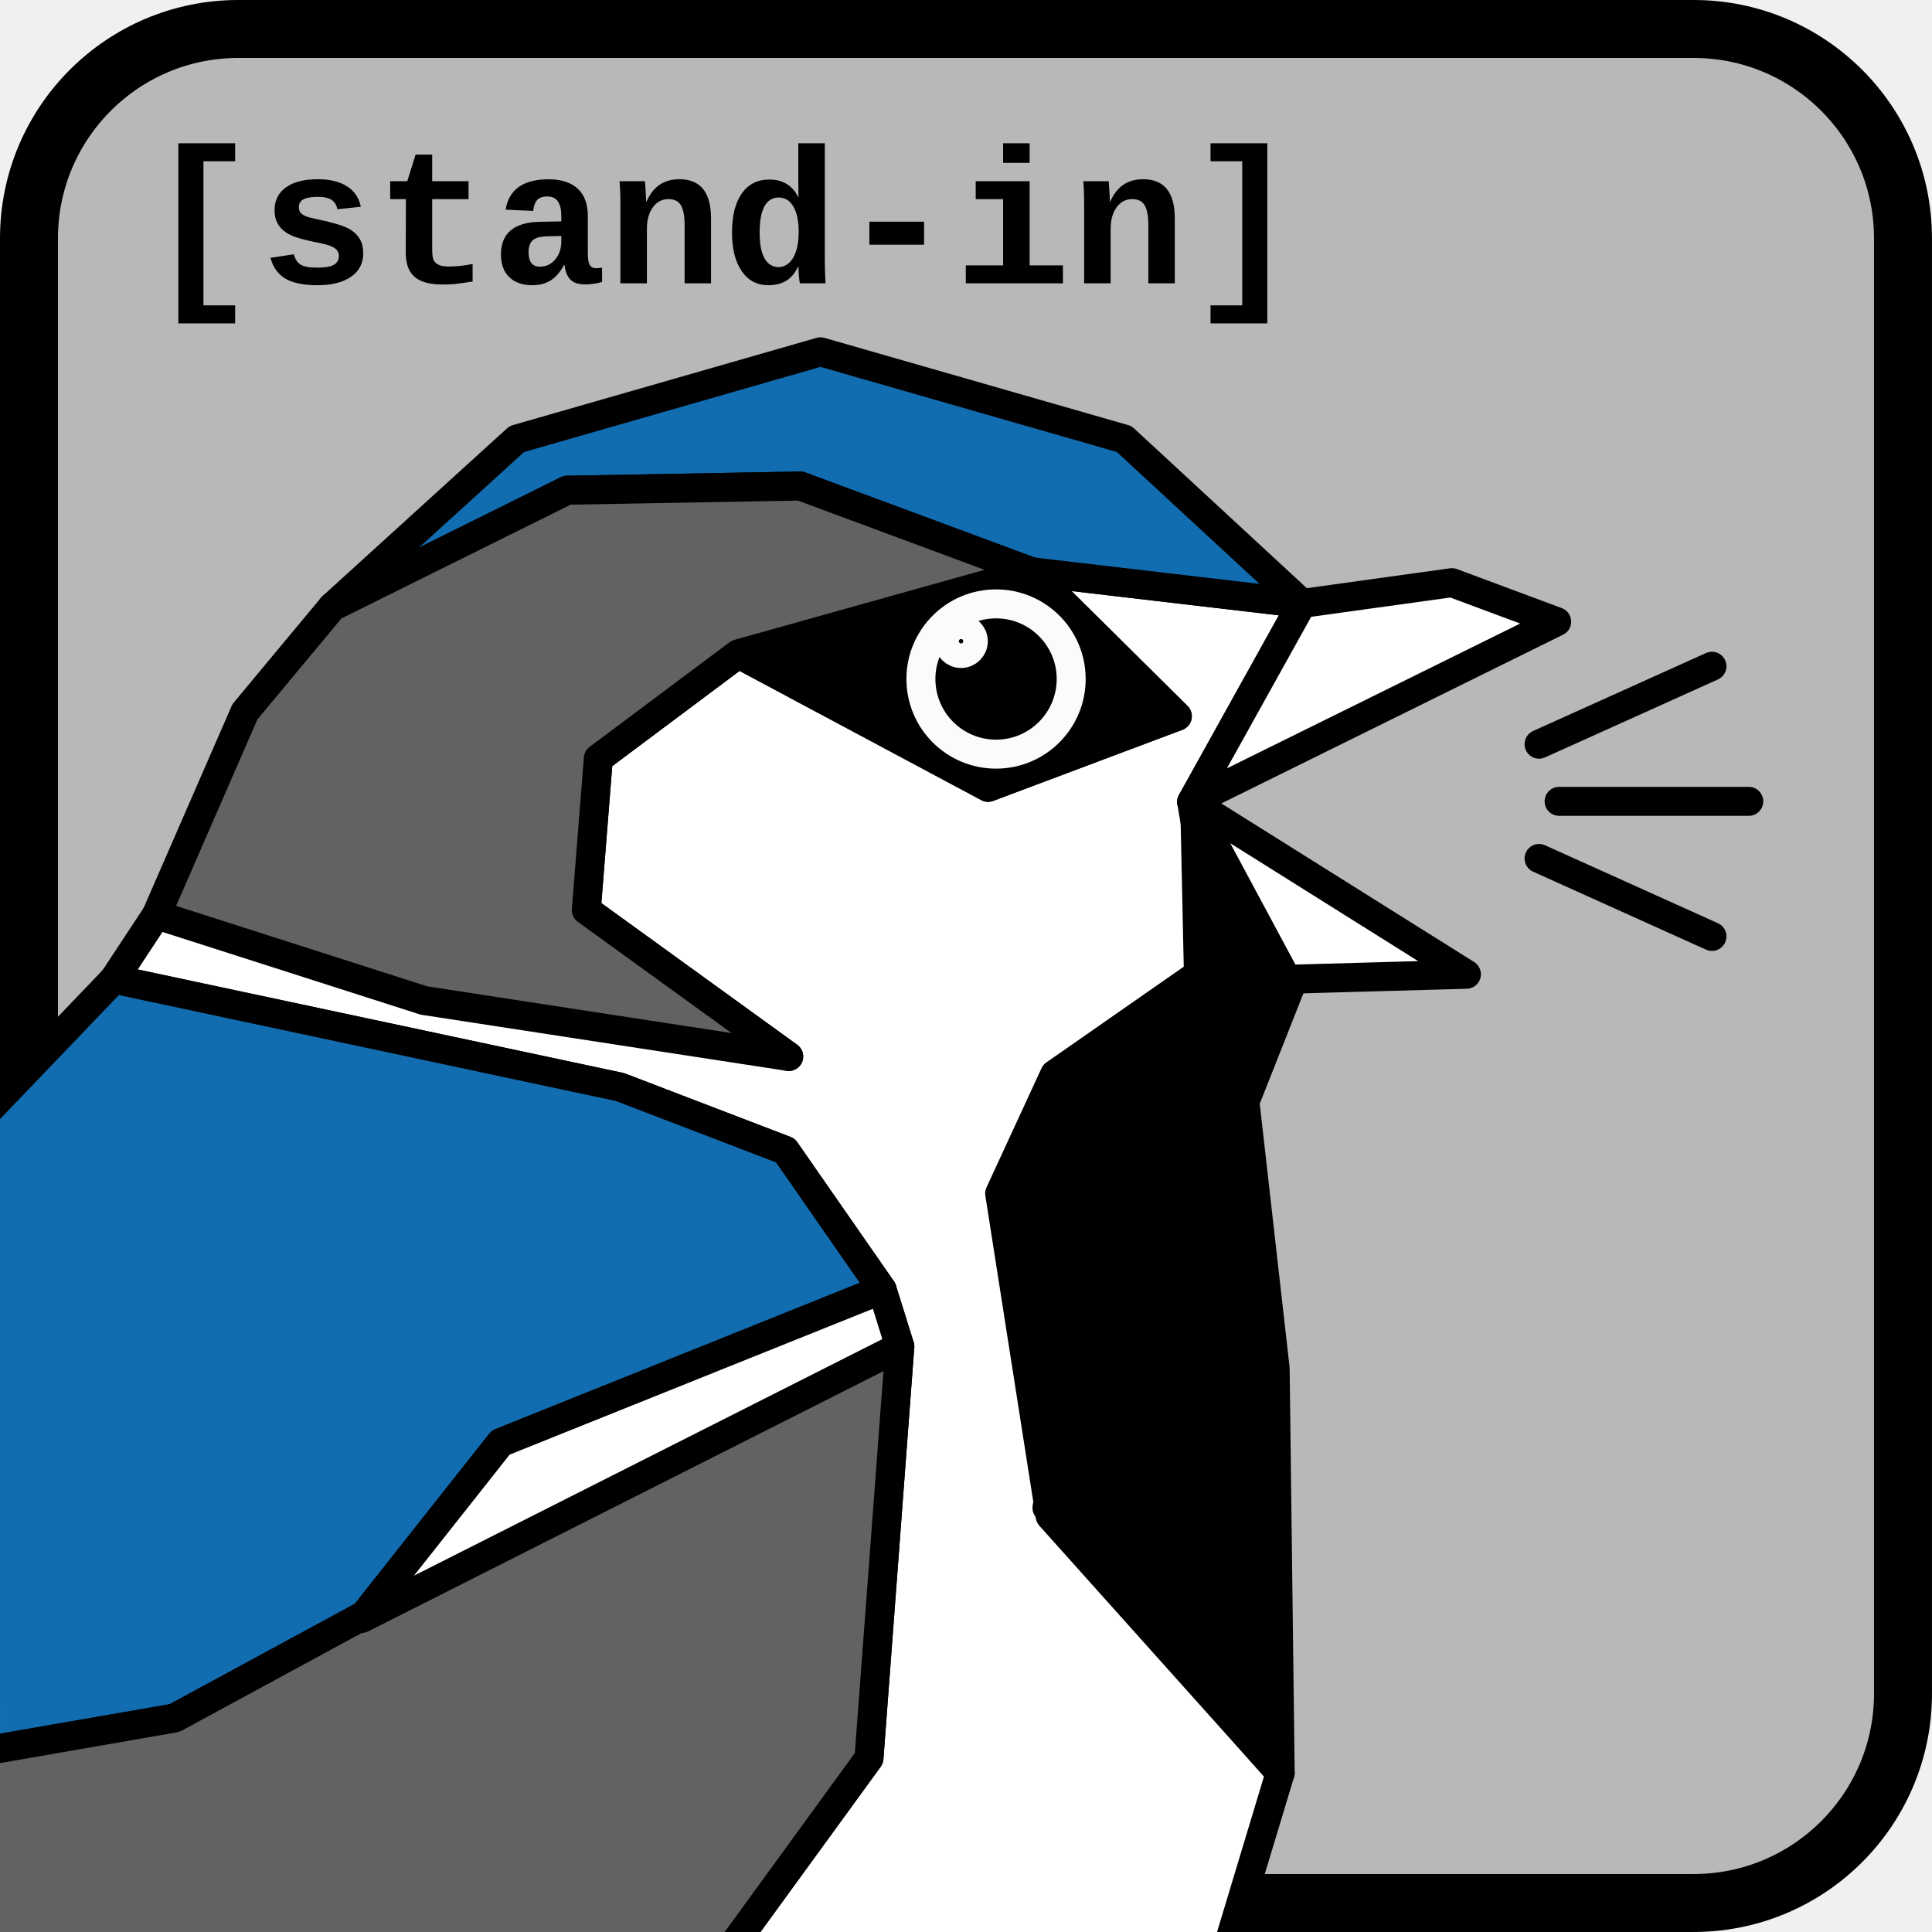
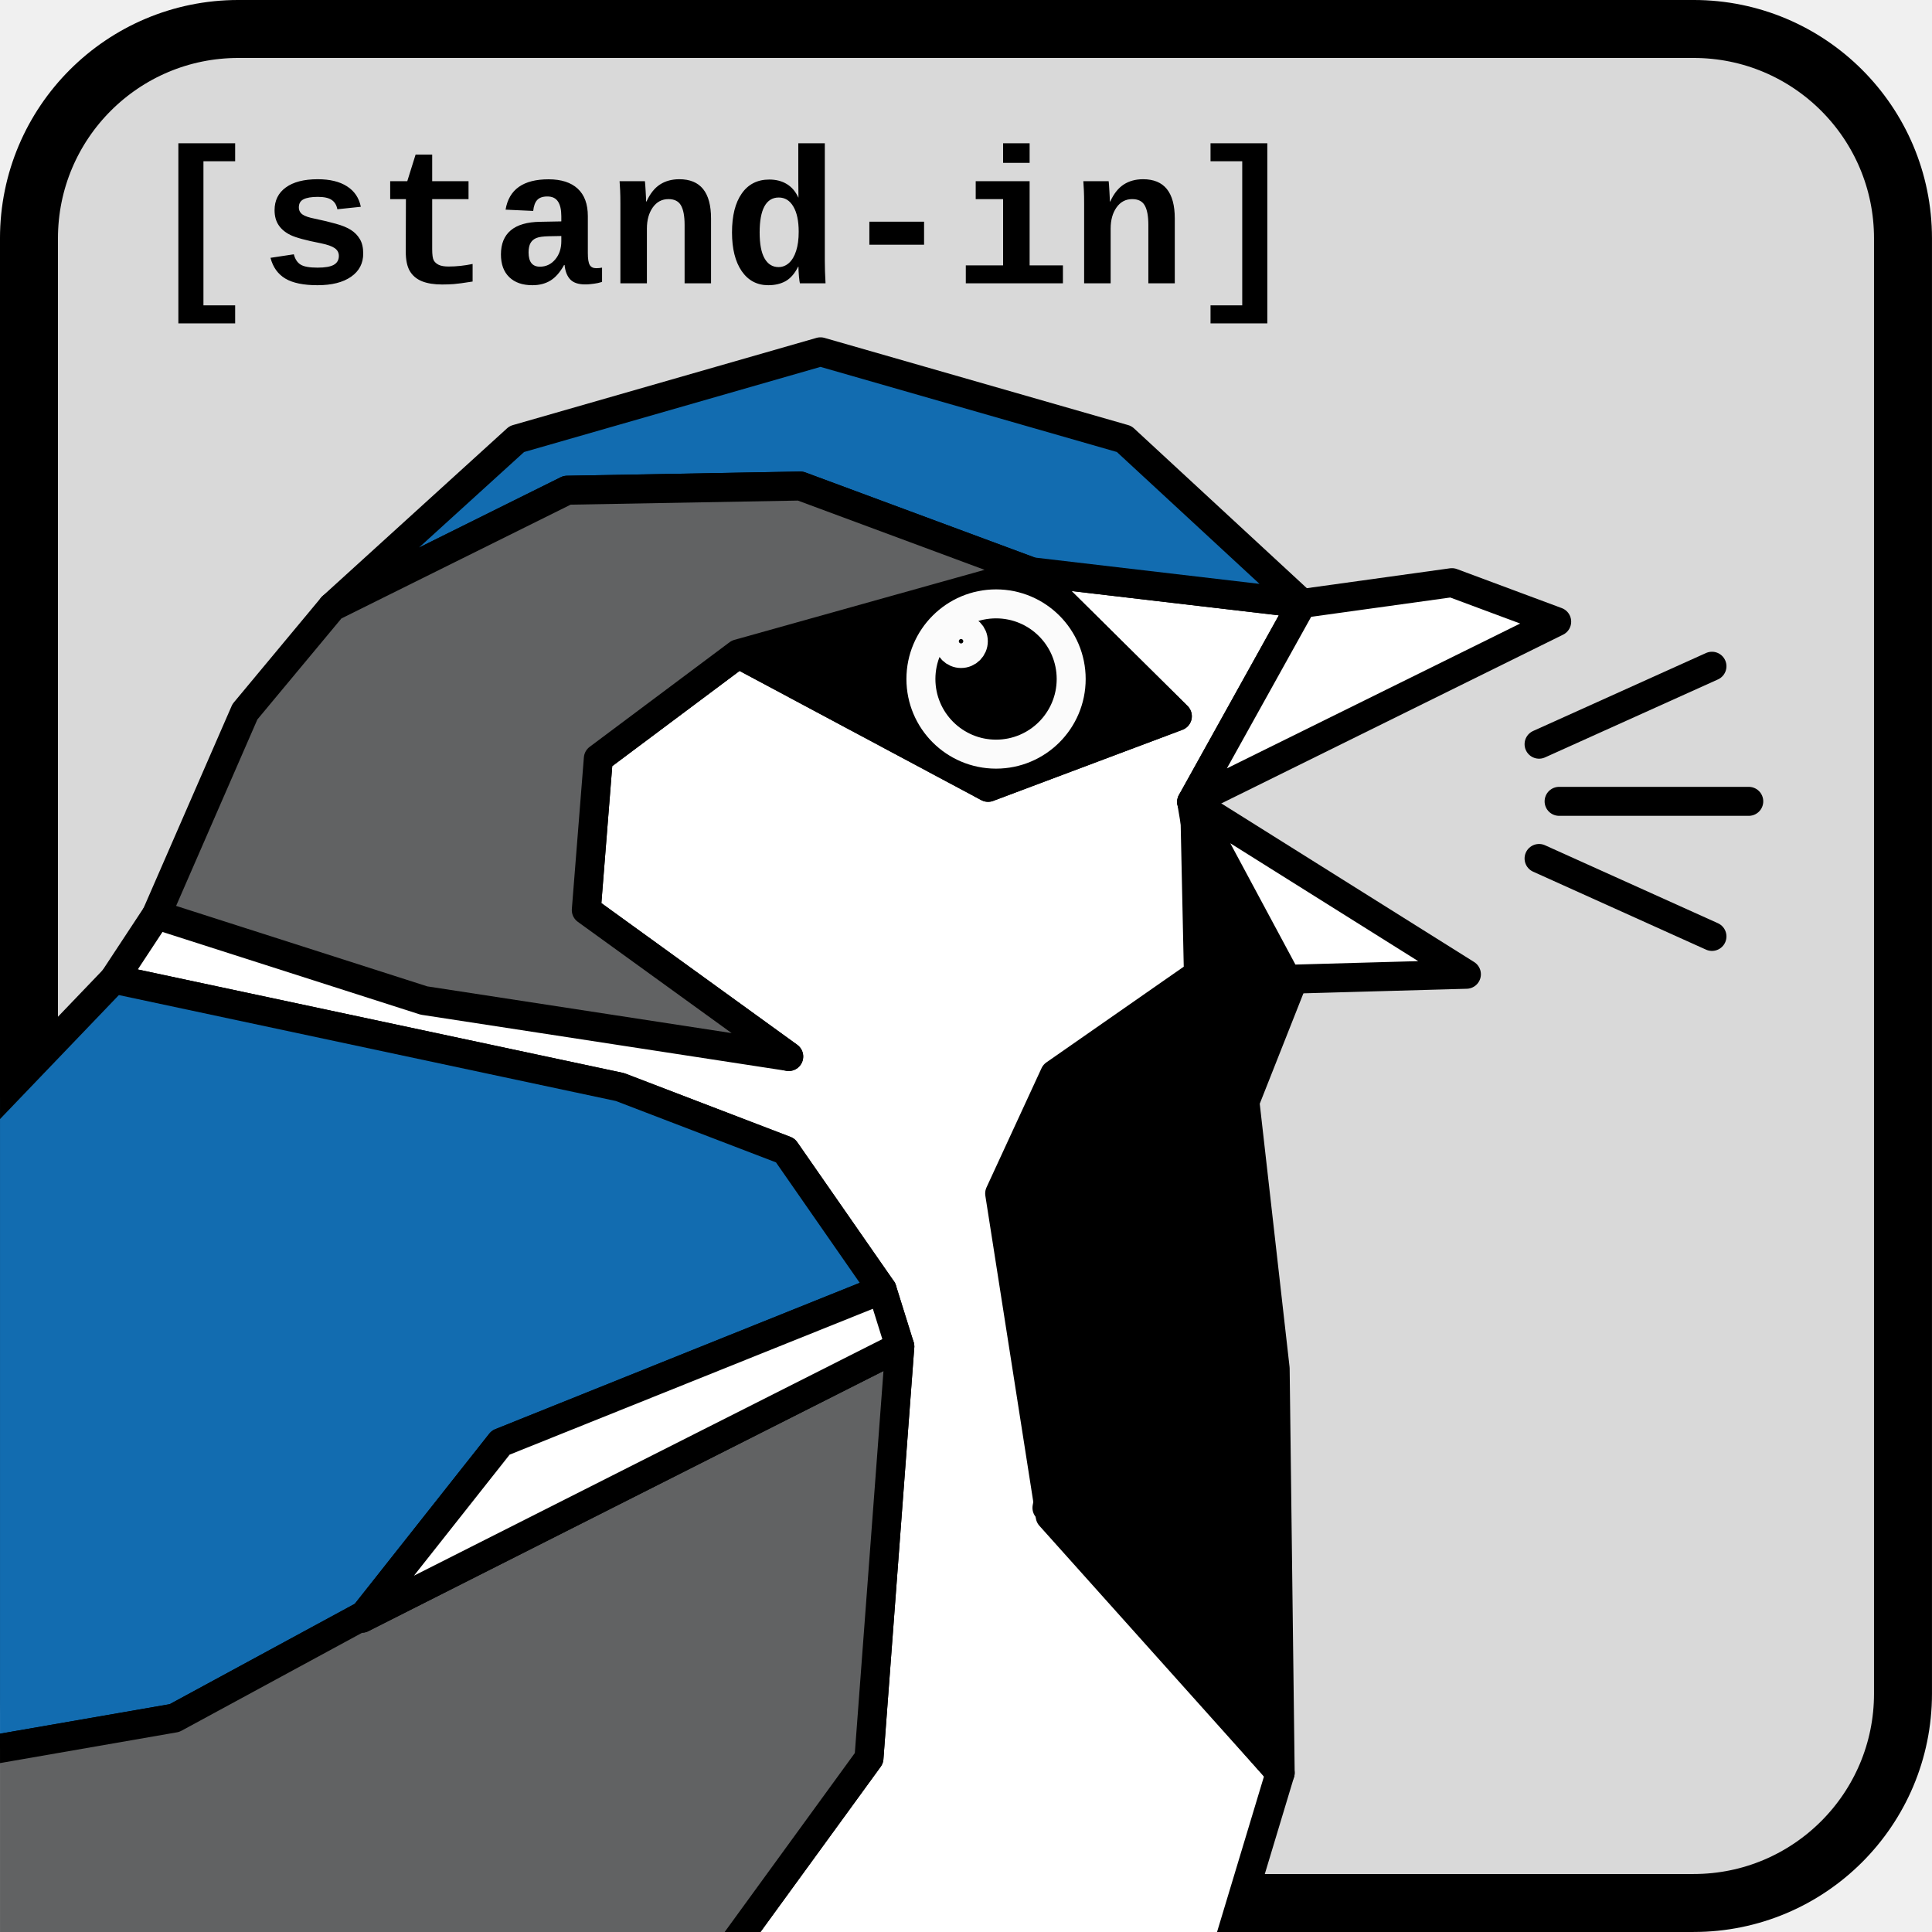
<svg xmlns="http://www.w3.org/2000/svg" width="100.001mm" height="100.001mm" viewBox="0 0 100.001 100.001" version="1.1" id="svg1" xml:space="preserve">
  <defs id="defs1">
    <rect x="36" y="21" width="295" height="42" id="rect3" />
    <linearGradient id="swatch155">
      <stop style="stop-color:#000000;stop-opacity:1;" offset="0" id="stop155" />
    </linearGradient>
    <clipPath clipPathUnits="userSpaceOnUse" id="clipPath1">
      <path id="path1" style="display:inline;fill:none;stroke-width:0;stroke-linecap:round;stroke-linejoin:round" d="M 11.172,0 H 88.828 C 95.017,0 100,4.983 100,11.172 V 88.828 C 100,95.017 88.828,100 88.828,100 H 0 V 11.172 C 0,4.983 4.983,0 11.172,0 Z" />
    </clipPath>
    <clipPath clipPathUnits="userSpaceOnUse" id="clipPath2">
      <path id="path2" style="display:inline;fill:none;stroke-width:0;stroke-linecap:round;stroke-linejoin:round" d="M 11.172,0 H 88.828 C 95.017,0 100,4.983 100,11.172 V 88.828 C 100,95.017 88.828,100 88.828,100 H 0 V 11.172 C 0,4.983 4.983,0 11.172,0 Z" />
    </clipPath>
    <clipPath clipPathUnits="userSpaceOnUse" id="clipPath3">
      <path id="path3" style="display:inline;fill:none;stroke-width:0;stroke-linecap:round;stroke-linejoin:round" d="M 11.172,0 H 88.828 C 95.017,0 100,4.983 100,11.172 V 88.828 C 100,95.017 88.828,100 88.828,100 H 0 V 11.172 C 0,4.983 4.983,0 11.172,0 Z" />
    </clipPath>
    <clipPath clipPathUnits="userSpaceOnUse" id="clipPath4">
      <path id="path4" style="display:inline;fill:none;stroke-width:0;stroke-linecap:round;stroke-linejoin:round" d="M 11.172,0 H 88.828 C 95.017,0 100,4.983 100,11.172 V 88.828 C 100,95.017 88.828,100 88.828,100 H 0 V 11.172 C 0,4.983 4.983,0 11.172,0 Z" />
    </clipPath>
    <clipPath clipPathUnits="userSpaceOnUse" id="clipPath5">
      <path id="path5" style="display:inline;fill:none;stroke-width:0;stroke-linecap:round;stroke-linejoin:round" d="M 11.172,0 H 88.828 C 95.017,0 100,4.983 100,11.172 V 88.828 C 100,95.017 88.828,100 88.828,100 H 0 V 11.172 C 0,4.983 4.983,0 11.172,0 Z" />
    </clipPath>
    <clipPath clipPathUnits="userSpaceOnUse" id="clipPath6">
      <path id="path6" style="display:inline;fill:none;stroke-width:0;stroke-linecap:round;stroke-linejoin:round" d="M 11.172,0 H 88.828 C 95.017,0 100,4.983 100,11.172 V 88.828 C 100,95.017 88.828,100 88.828,100 H 0 V 11.172 C 0,4.983 4.983,0 11.172,0 Z" />
    </clipPath>
    <clipPath clipPathUnits="userSpaceOnUse" id="clipPath7">
      <path id="path7" style="display:inline;fill:none;stroke-width:0;stroke-linecap:round;stroke-linejoin:round" d="M 11.172,0 H 88.828 C 95.017,0 100,4.983 100,11.172 V 88.828 C 100,95.017 88.828,100 88.828,100 H 0 V 11.172 C 0,4.983 4.983,0 11.172,0 Z" />
    </clipPath>
    <clipPath clipPathUnits="userSpaceOnUse" id="clipPath8">
      <path id="path8" style="display:inline;fill:none;stroke-width:0;stroke-linecap:round;stroke-linejoin:round" d="M 11.172,0 H 88.828 C 95.017,0 100,4.983 100,11.172 V 88.828 C 100,95.017 88.828,100 88.828,100 H 0 V 11.172 C 0,4.983 4.983,0 11.172,0 Z" />
    </clipPath>
    <clipPath clipPathUnits="userSpaceOnUse" id="clipPath9">
      <path id="path9" style="display:inline;fill:none;stroke-width:0;stroke-linecap:round;stroke-linejoin:round" d="M 11.172,0 H 88.828 C 95.017,0 100,4.983 100,11.172 V 88.828 C 100,95.017 88.828,100 88.828,100 H 0 V 11.172 C 0,4.983 4.983,0 11.172,0 Z" />
    </clipPath>
    <clipPath clipPathUnits="userSpaceOnUse" id="clipPath10">
      <path id="path10" style="display:inline;fill:none;stroke-width:0;stroke-linecap:round;stroke-linejoin:round" d="M 11.172,0 H 88.828 C 95.017,0 100,4.983 100,11.172 V 88.828 C 100,95.017 88.828,100 88.828,100 H 0 V 11.172 C 0,4.983 4.983,0 11.172,0 Z" />
    </clipPath>
    <clipPath clipPathUnits="userSpaceOnUse" id="clipPath11">
      <path id="path11" style="display:inline;fill:none;stroke-width:0;stroke-linecap:round;stroke-linejoin:round" d="M 11.172,0 H 88.828 C 95.017,0 100,4.983 100,11.172 V 88.828 C 100,95.017 88.828,100 88.828,100 H 0 V 11.172 C 0,4.983 4.983,0 11.172,0 Z" />
    </clipPath>
    <clipPath clipPathUnits="userSpaceOnUse" id="clipPath12">
      <path id="path12" style="display:inline;fill:none;stroke-width:0;stroke-linecap:round;stroke-linejoin:round" d="M 11.172,0 H 88.828 C 95.017,0 100,4.983 100,11.172 V 88.828 C 100,95.017 88.828,100 88.828,100 H 0 V 11.172 C 0,4.983 4.983,0 11.172,0 Z" />
    </clipPath>
    <clipPath clipPathUnits="userSpaceOnUse" id="clipPath13">
      <path id="path13" style="display:inline;fill:none;stroke-width:0;stroke-linecap:round;stroke-linejoin:round" d="M 11.172,0 H 88.828 C 95.017,0 100,4.983 100,11.172 V 88.828 C 100,95.017 88.828,100 88.828,100 H 0 V 11.172 C 0,4.983 4.983,0 11.172,0 Z" />
    </clipPath>
    <clipPath clipPathUnits="userSpaceOnUse" id="clipPath14">
      <path id="path14" style="display:inline;fill:none;stroke-width:0;stroke-linecap:round;stroke-linejoin:round" d="M 11.172,0 H 88.828 C 95.017,0 100,4.983 100,11.172 V 88.828 C 100,95.017 88.828,100 88.828,100 H 0 V 11.172 C 0,4.983 4.983,0 11.172,0 Z" />
    </clipPath>
    <clipPath clipPathUnits="userSpaceOnUse" id="clipPath15">
      <path id="path15" style="display:inline;fill:none;stroke-width:0;stroke-linecap:round;stroke-linejoin:round" d="M 11.172,0 H 88.828 C 95.017,0 100,4.983 100,11.172 V 88.828 C 100,95.017 88.828,100 88.828,100 H 0 V 11.172 C 0,4.983 4.983,0 11.172,0 Z" />
    </clipPath>
    <clipPath clipPathUnits="userSpaceOnUse" id="clipPath16">
      <path id="path16" style="display:inline;fill:none;stroke-width:0;stroke-linecap:round;stroke-linejoin:round" d="M 11.172,0 H 88.828 C 95.017,0 100,4.983 100,11.172 V 88.828 C 100,95.017 88.828,100 88.828,100 H 0 V 11.172 C 0,4.983 4.983,0 11.172,0 Z" />
    </clipPath>
    <clipPath clipPathUnits="userSpaceOnUse" id="clipPath17">
      <path id="path17" style="display:inline;fill:none;stroke-width:0;stroke-linecap:round;stroke-linejoin:round" d="M 11.172,0 H 88.828 C 95.017,0 100,4.983 100,11.172 V 88.828 C 100,95.017 88.828,100 88.828,100 H 0 V 11.172 C 0,4.983 4.983,0 11.172,0 Z" />
    </clipPath>
    <clipPath clipPathUnits="userSpaceOnUse" id="clipPath18">
      <path id="path18" style="display:inline;fill:none;stroke-width:0;stroke-linecap:round;stroke-linejoin:round" d="M 11.172,0 H 88.828 C 95.017,0 100,4.983 100,11.172 V 88.828 C 100,95.017 88.828,100 88.828,100 H 0 V 11.172 C 0,4.983 4.983,0 11.172,0 Z" />
    </clipPath>
    <clipPath clipPathUnits="userSpaceOnUse" id="clipPath19">
      <path id="path19" style="display:inline;fill:none;stroke-width:0;stroke-linecap:round;stroke-linejoin:round" d="M 11.172,0 H 88.828 C 95.017,0 100,4.983 100,11.172 V 88.828 C 100,95.017 88.828,100 88.828,100 H 0 V 11.172 C 0,4.983 4.983,0 11.172,0 Z" />
    </clipPath>
    <clipPath clipPathUnits="userSpaceOnUse" id="clipPath20">
      <path id="path20" style="display:inline;fill:none;stroke-width:0;stroke-linecap:round;stroke-linejoin:round" d="M 11.172,0 H 88.828 C 95.017,0 100,4.983 100,11.172 V 88.828 C 100,95.017 88.828,100 88.828,100 H 0 V 11.172 C 0,4.983 4.983,0 11.172,0 Z" />
    </clipPath>
    <clipPath clipPathUnits="userSpaceOnUse" id="clipPath21">
      <path id="path21" style="display:inline;fill:none;stroke-width:0;stroke-linecap:round;stroke-linejoin:round" d="M 11.172,0 H 88.828 C 95.017,0 100,4.983 100,11.172 V 88.828 C 100,95.017 88.828,100 88.828,100 H 0 V 11.172 C 0,4.983 4.983,0 11.172,0 Z" />
    </clipPath>
    <clipPath clipPathUnits="userSpaceOnUse" id="clipPath22">
      <path id="path22" style="display:inline;fill:none;stroke-width:0;stroke-linecap:round;stroke-linejoin:round" d="M 11.172,0 H 88.828 C 95.017,0 100,4.983 100,11.172 V 88.828 C 100,95.017 88.828,100 88.828,100 H 0 V 11.172 C 0,4.983 4.983,0 11.172,0 Z" />
    </clipPath>
    <clipPath clipPathUnits="userSpaceOnUse" id="clipPath23">
      <path id="path23" style="display:inline;fill:none;stroke-width:0;stroke-linecap:round;stroke-linejoin:round" d="M 11.172,0 H 88.828 C 95.017,0 100,4.983 100,11.172 V 88.828 C 100,95.017 88.828,100 88.828,100 H 0 V 11.172 C 0,4.983 4.983,0 11.172,0 Z" />
    </clipPath>
    <clipPath clipPathUnits="userSpaceOnUse" id="clipPath26">
      <path id="path26" style="display:inline;fill:none;stroke-width:0;stroke-linecap:round;stroke-linejoin:round" d="M 11.172,0 H 88.828 C 95.017,0 100,4.983 100,11.172 V 88.828 C 100,95.017 88.828,100 88.828,100 H 0 V 11.172 C 0,4.983 4.983,0 11.172,0 Z" />
    </clipPath>
    <clipPath clipPathUnits="userSpaceOnUse" id="clipPath28">
      <path id="path28" style="display:inline;fill:none;stroke-width:0;stroke-linecap:round;stroke-linejoin:round" d="M 11.172,0 H 88.828 C 95.017,0 100,4.983 100,11.172 V 88.828 C 100,95.017 88.828,100 88.828,100 H 0 V 11.172 C 0,4.983 4.983,0 11.172,0 Z" />
    </clipPath>
    <clipPath clipPathUnits="userSpaceOnUse" id="clipPath29">
      <path id="path29" style="display:inline;fill:none;stroke-width:0;stroke-linecap:round;stroke-linejoin:round" d="M 11.172,0 H 88.828 C 95.017,0 100,4.983 100,11.172 V 88.828 C 100,95.017 88.828,100 88.828,100 H 0 V 11.172 C 0,4.983 4.983,0 11.172,0 Z" />
    </clipPath>
    <clipPath clipPathUnits="userSpaceOnUse" id="clipPath30">
      <path id="path30" style="display:inline;fill:none;stroke-width:0;stroke-linecap:round;stroke-linejoin:round" d="M 11.172,0 H 88.828 C 95.017,0 100,4.983 100,11.172 V 88.828 C 100,95.017 88.828,100 88.828,100 H 0 V 11.172 C 0,4.983 4.983,0 11.172,0 Z" />
    </clipPath>
    <clipPath clipPathUnits="userSpaceOnUse" id="clipPath31">
      <path id="path31" style="display:inline;fill:none;stroke-width:0;stroke-linecap:round;stroke-linejoin:round" d="M 11.172,0 H 88.828 C 95.017,0 100,4.983 100,11.172 V 88.828 C 100,95.017 88.828,100 88.828,100 H 0 V 11.172 C 0,4.983 4.983,0 11.172,0 Z" />
    </clipPath>
  </defs>
  <g id="layer1" transform="translate(7.3432922e-4,7.3432922e-4)">
-     <rect style="display:inline;fill:#808080;fill-opacity:0.5;stroke:#000000;stroke-width:3;stroke-linecap:round;stroke-linejoin:round;stroke-dasharray:none;stroke-opacity:1" id="rect1" width="97" height="97" x="1.499" y="1.499" ry="10.837" clip-path="none" />
+     <rect style="display:inline;fill:#808080;fill-opacity:0.2;stroke:#000000;stroke-width:3;stroke-linecap:round;stroke-linejoin:round;stroke-dasharray:none;stroke-opacity:1" id="rect1" width="97" height="97" x="1.499" y="1.499" ry="10.837" clip-path="none" />
    <path id="path50" style="display:inline;fill:none;stroke-width:0;stroke-linecap:round;stroke-linejoin:round" d="M 11.172,0 H 88.828 C 95.017,0 100,4.983 100,11.172 V 88.828 C 100,95.017 88.828,100 88.828,100 H 0 V 11.172 C 0,4.983 4.983,0 11.172,0 Z" clip-path="url(#clipPath31)" />
    <path style="fill:#bfbfbf;fill-opacity:1;fill-rule:nonzero;stroke:#000000;stroke-width:1.5;stroke-linecap:round;stroke-linejoin:round;stroke-dasharray:none;stroke-opacity:1" d="m 80.699,41.477 h 9.817" id="path137-9-67" clip-path="url(#clipPath30)" />
    <path id="path49" style="display:inline;fill:none;stroke-width:0;stroke-linecap:round;stroke-linejoin:round" d="M 11.172,0 H 88.828 C 95.017,0 100,4.983 100,11.172 V 88.828 C 100,95.017 88.828,100 88.828,100 H 0 V 11.172 C 0,4.983 4.983,0 11.172,0 Z" clip-path="url(#clipPath29)" />
    <path style="fill:#bfbfbf;fill-opacity:1;fill-rule:nonzero;stroke:#000000;stroke-width:1.5;stroke-linecap:round;stroke-linejoin:round;stroke-dasharray:none;stroke-opacity:1" d="m 79.662,38.519 8.949,-4.035" id="path137-9-6-9" clip-path="url(#clipPath28)" />
    <path id="path48" style="display:inline;fill:none;stroke-width:0;stroke-linecap:round;stroke-linejoin:round" d="M 11.172,0 H 88.828 C 95.017,0 100,4.983 100,11.172 V 88.828 C 100,95.017 88.828,100 88.828,100 H 0 V 11.172 C 0,4.983 4.983,0 11.172,0 Z" clip-path="url(#clipPath26)" />
    <path style="fill:#bfbfbf;fill-opacity:1;fill-rule:nonzero;stroke:#000000;stroke-width:1.5;stroke-linecap:round;stroke-linejoin:round;stroke-dasharray:none;stroke-opacity:1" d="m 79.662,44.434 8.949,4.035" id="path138-6" clip-path="url(#clipPath23)" />
    <path id="path46" style="display:inline;fill:none;stroke-width:0;stroke-linecap:round;stroke-linejoin:round" d="M 11.172,0 H 88.828 C 95.017,0 100,4.983 100,11.172 V 88.828 C 100,95.017 88.828,100 88.828,100 H 0 V 11.172 C 0,4.983 4.983,0 11.172,0 Z" clip-path="url(#clipPath22)" />
    <path d="m 67.391,31.235 -14.003,-1.641 7.551,7.478 -9.796,3.68 -12.931,-6.911 -7.243,5.416 -0.623,7.848 10.478,7.58 -15.773,-4.52 -16.954,-2.816 -2.196,3.334 26.189,5.582 6.53,2.503 2.03,0.778 5.003,7.198 0.468,1.5 0.453,1.451 -1.597,21.311 -8.688,11.944 25.608,3.284 4.364,-14.469 -12.071,-13.721 3.074,-16.832 -0.295,-6.268 6.721,-1.493 -2.01,-11.944 z" style="display:inline;fill:#ffffff;fill-opacity:1;stroke:#000000;stroke-width:1.5;stroke-linecap:round;stroke-linejoin:round;stroke-dasharray:none" id="path192" clip-path="url(#clipPath21)" />
    <path id="path44" style="display:inline;fill:none;stroke-width:0;stroke-linecap:round;stroke-linejoin:round" d="M 11.172,0 H 88.828 C 95.017,0 100,4.983 100,11.172 V 88.828 C 100,95.017 88.828,100 88.828,100 H 0 V 11.172 C 0,4.983 4.983,0 11.172,0 Z" clip-path="url(#clipPath20)" />
    <path d="m -23.9,94.653 32.931,-5.726 9.825,-5.328 7.057,-8.928 19.739,-7.926 -5.003,-7.198 -2.03,-0.778 -6.53,-2.503 -26.189,-5.582 -9.803,10.227 z" style="display:inline;fill:#126cb0;fill-opacity:1;stroke:#000000;stroke-width:1.5;stroke-linecap:round;stroke-linejoin:round;stroke-dasharray:none" id="path188" clip-path="url(#clipPath19)" />
    <path id="path43" style="display:inline;fill:none;stroke-width:0;stroke-linecap:round;stroke-linejoin:round" d="M 11.172,0 H 88.828 C 95.017,0 100,4.983 100,11.172 V 88.828 C 100,95.017 88.828,100 88.828,100 H 0 V 11.172 C 0,4.983 4.983,0 11.172,0 Z" clip-path="url(#clipPath18)" />
    <path d="m 36.29,102.949 8.688,-11.944 1.597,-21.311 v 0 L 18.729,83.759 18.856,83.598 9.031,88.926 -23.9,94.653 -32.721,108.621 Z" style="display:inline;fill:#616263;fill-opacity:1;stroke:#000000;stroke-width:1.5;stroke-linecap:round;stroke-linejoin:round;stroke-dasharray:none" id="path190" clip-path="url(#clipPath17)" />
    <path id="path42" style="display:inline;fill:none;stroke-width:0;stroke-linecap:round;stroke-linejoin:round" d="M 11.172,0 H 88.828 C 95.017,0 100,4.983 100,11.172 V 88.828 C 100,95.017 88.828,100 88.828,100 H 0 V 11.172 C 0,4.983 4.983,0 11.172,0 Z" clip-path="url(#clipPath16)" />
    <path d="M 67.391,31.235 61.68,41.507 80.574,32.177 75.15,30.158 Z" style="fill:#ffffff;stroke:#000000;stroke-width:1.5;stroke-linecap:round;stroke-linejoin:round;stroke-dasharray:none" id="path198" clip-path="url(#clipPath15)" />
    <path id="path41" style="display:inline;fill:none;stroke-width:0;stroke-linecap:round;stroke-linejoin:round" d="M 11.172,0 H 88.828 C 95.017,0 100,4.983 100,11.172 V 88.828 C 100,95.017 88.828,100 88.828,100 H 0 V 11.172 C 0,4.983 4.983,0 11.172,0 Z" clip-path="url(#clipPath14)" />
    <path d="m 61.68,41.507 4.929,9.181 9.292,-0.26 z" style="fill:#ffffff;stroke:#000000;stroke-width:1.5;stroke-linecap:round;stroke-linejoin:round;stroke-dasharray:none" id="path199" clip-path="url(#clipPath13)" />
    <path id="path40" style="display:inline;fill:none;stroke-width:0;stroke-linecap:round;stroke-linejoin:round" d="M 11.172,0 H 88.828 C 95.017,0 100,4.983 100,11.172 V 88.828 C 100,95.017 88.828,100 88.828,100 H 0 V 11.172 C 0,4.983 4.983,0 11.172,0 Z" clip-path="url(#clipPath12)" />
    <path d="m 53.388,29.594 -15.176,4.247 12.931,6.911 9.796,-3.68 z" style="fill:#000000;fill-opacity:1;stroke:#000000;stroke-width:1.5;stroke-linecap:round;stroke-linejoin:round;stroke-dasharray:none" id="path193" clip-path="url(#clipPath11)" />
    <path id="path39" style="display:inline;fill:none;stroke-width:0;stroke-linecap:round;stroke-linejoin:round" d="M 11.172,0 H 88.828 C 95.017,0 100,4.983 100,11.172 V 88.828 C 100,95.017 88.828,100 88.828,100 H 0 V 11.172 C 0,4.983 4.983,0 11.172,0 Z" clip-path="url(#clipPath10)" />
    <path d="m 42.468,18.209 -15.718,4.515 -9.553,8.684 12.158,-6.035 12.071,-0.217 11.963,4.437 14.003,1.641 -9.205,-8.511 z" style="fill:#126cb0;fill-opacity:1;stroke:#000000;stroke-width:1.5;stroke-linecap:round;stroke-linejoin:round;stroke-dasharray:none" id="path197" clip-path="url(#clipPath9)" />
    <path id="path38" style="display:inline;fill:none;stroke-width:0;stroke-linecap:round;stroke-linejoin:round" d="M 11.172,0 H 88.828 C 95.017,0 100,4.983 100,11.172 V 88.828 C 100,95.017 88.828,100 88.828,100 H 0 V 11.172 C 0,4.983 4.983,0 11.172,0 Z" clip-path="url(#clipPath8)" />
    <path d="m 61.846,41.936 0.183,8.485 -7.44,5.184 -2.847,6.169 2.615,16.699 L 66.262,91.764 66.002,70.835 64.438,57.028 66.775,51.118 Z" style="fill:#000000;fill-opacity:1;stroke:#000000;stroke-width:1.5;stroke-linecap:round;stroke-linejoin:round;stroke-dasharray:none" id="path191" clip-path="url(#clipPath7)" />
    <path id="path36" style="display:inline;fill:none;stroke-width:0;stroke-linecap:round;stroke-linejoin:round" d="M 11.172,0 H 88.828 C 95.017,0 100,4.983 100,11.172 V 88.828 C 100,95.017 88.828,100 88.828,100 H 0 V 11.172 C 0,4.983 4.983,0 11.172,0 Z" clip-path="url(#clipPath6)" />
    <path d="m 8.096,47.35 13.846,4.436 18.882,2.899 -10.478,-7.58 0.623,-7.848 7.243,-5.416 15.176,-4.247 -11.963,-4.437 -12.071,0.217 -12.158,6.035 -4.519,5.431 z" style="fill:#616263;fill-opacity:1;stroke:#000000;stroke-width:1.5;stroke-linecap:round;stroke-linejoin:round;stroke-dasharray:none" id="path196" clip-path="url(#clipPath5)" />
    <path id="path35" style="display:inline;fill:none;stroke-width:0;stroke-linecap:round;stroke-linejoin:round" d="M 11.172,0 H 88.828 C 95.017,0 100,4.983 100,11.172 V 88.828 C 100,95.017 88.828,100 88.828,100 H 0 V 11.172 C 0,4.983 4.983,0 11.172,0 Z" clip-path="url(#clipPath4)" />
    <path d="m 45.653,66.744 -19.739,7.926 -7.057,8.928 -0.127,0.161 27.845,-14.064 z" style="display:inline;fill:#ffffff;stroke:#000000;stroke-width:1.5;stroke-linecap:round;stroke-linejoin:round;stroke-dasharray:none" id="path189" clip-path="url(#clipPath3)" />
    <path id="path34" style="display:inline;fill:none;stroke-width:0;stroke-linecap:round;stroke-linejoin:round" d="M 11.172,0 H 88.828 C 95.017,0 100,4.983 100,11.172 V 88.828 C 100,95.017 88.828,100 88.828,100 H 0 V 11.172 C 0,4.983 4.983,0 11.172,0 Z" clip-path="url(#clipPath2)" />
    <path d="m 51.555,31.256 a 3.889,3.889 0 0 0 -3.889,3.889 3.889,3.889 0 0 0 3.889,3.889 3.889,3.889 0 0 0 3.889,-3.889 3.889,3.889 0 0 0 -3.889,-3.889 z m -1.811,1.299 a 0.635,0.635 0 0 1 0.635,0.635 0.635,0.635 0 0 1 -0.635,0.635 0.635,0.635 0 0 1 -0.635,-0.635 0.635,0.635 0 0 1 0.635,-0.635 z" style="fill:#000000;fill-opacity:1;stroke:#fbfbfb;stroke-width:1.5;stroke-linecap:round;stroke-linejoin:round;stroke-dasharray:none;stroke-opacity:1" id="path194" clip-path="url(#clipPath1)" />
    <text xml:space="preserve" transform="matrix(0.2645833,0,0,0.2645833,-2.116667,1.5875)" id="text1" style="font-weight:bold;font-size:37.795px;line-height:1;font-family:'Courier New';-inkscape-font-specification:'Courier New Bold';white-space:pre;shape-inside:url(#rect3);display:inline;fill:#000000;fill-opacity:1;stroke:none;stroke-width:1.134;stroke-linecap:round;stroke-linejoin:round">
      <tspan x="36" y="49.418" id="tspan1">[stand-in]</tspan>
    </text>
  </g>
</svg>
